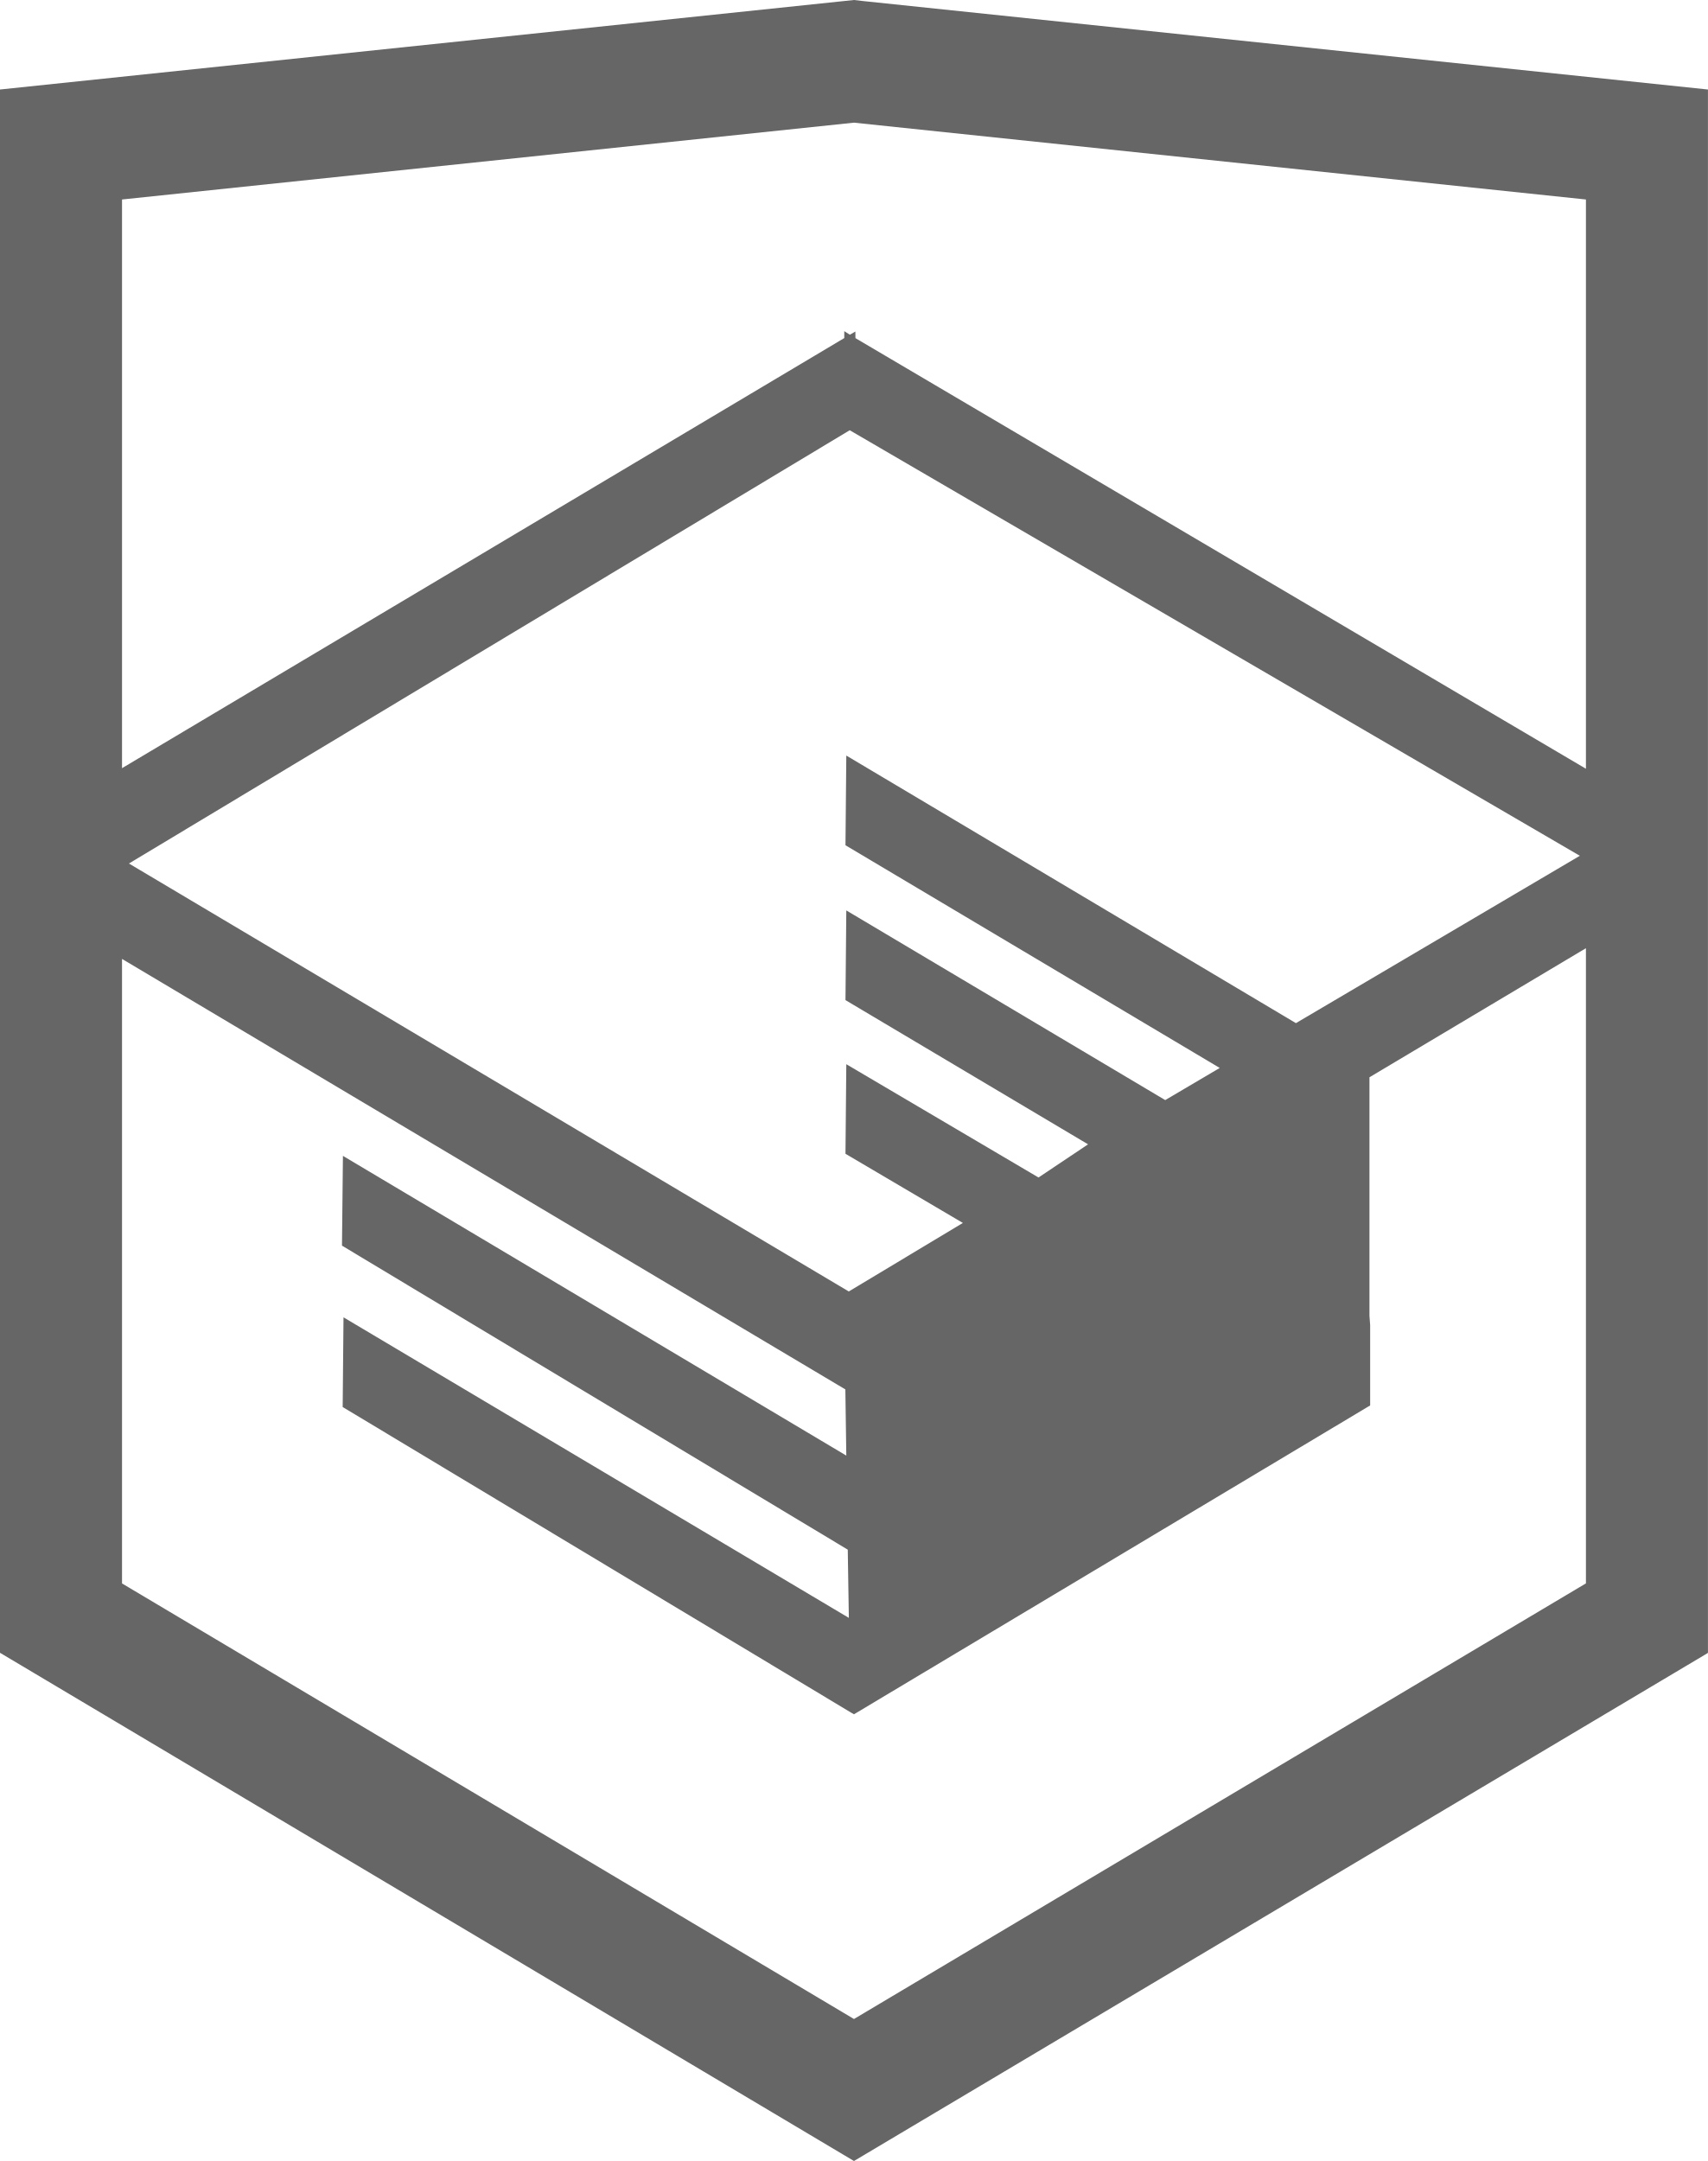
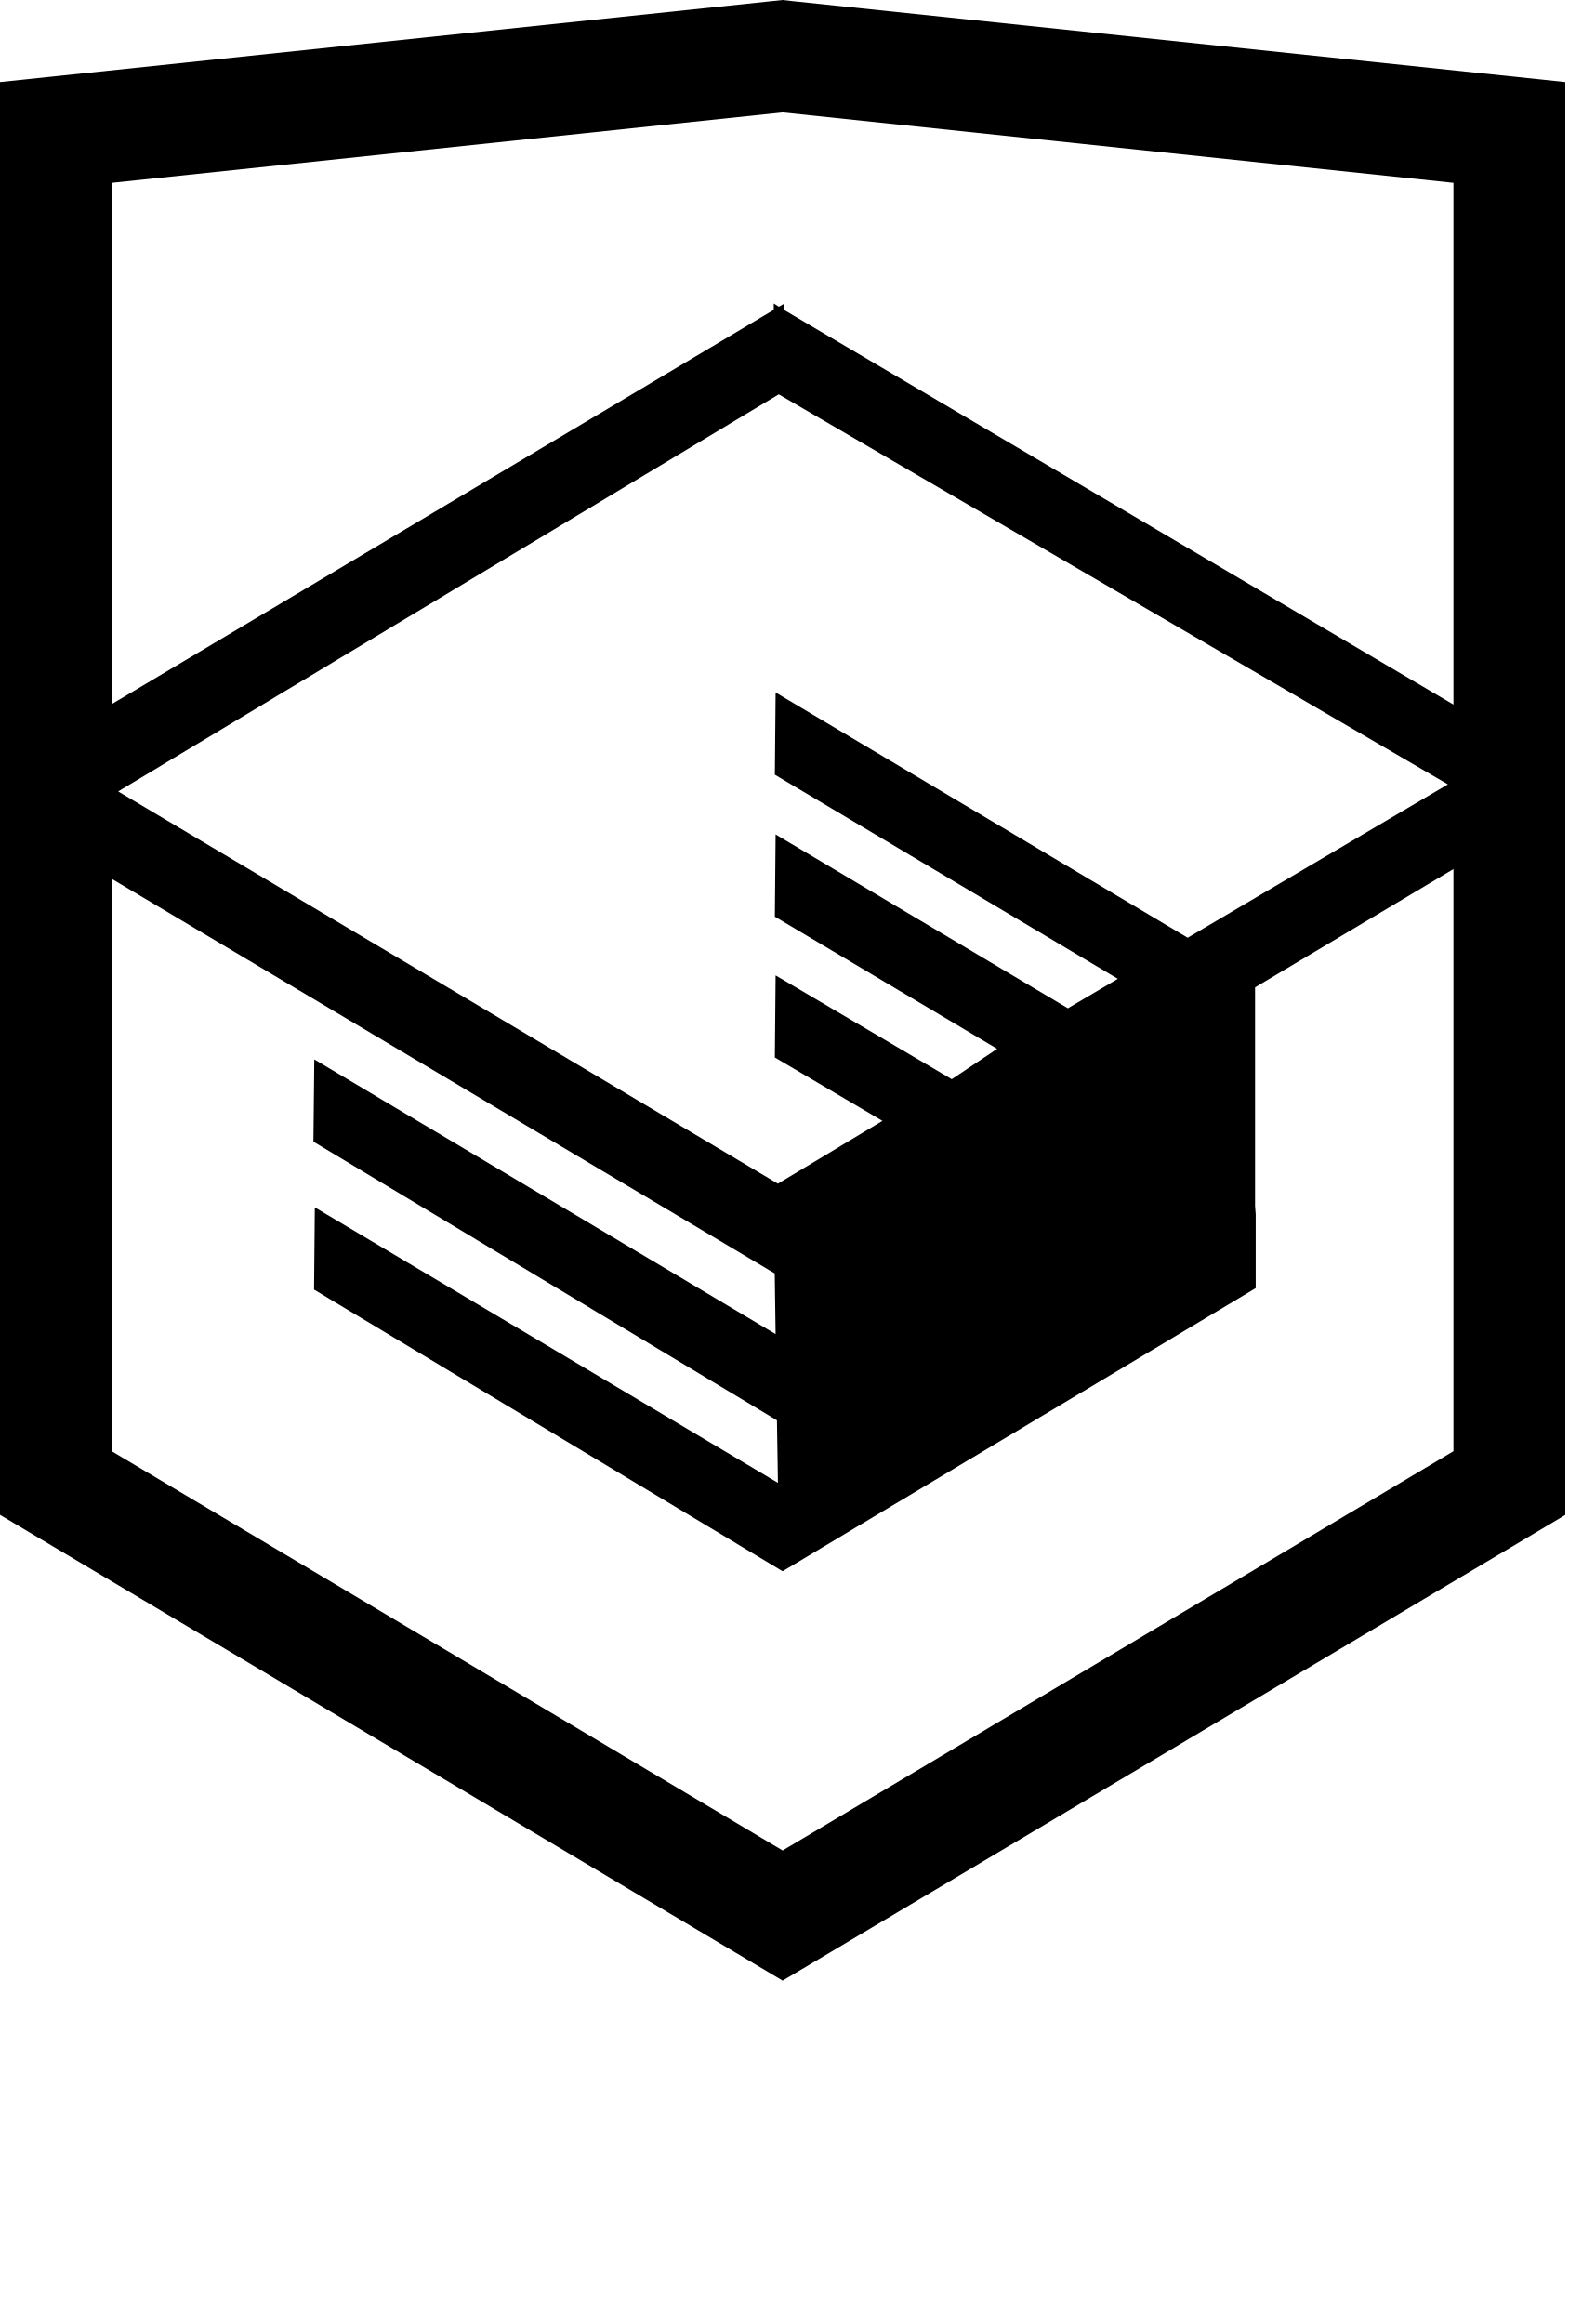
- <svg xmlns="http://www.w3.org/2000/svg" version="1.0" id="Layer_1" x="0px" y="0px" width="26.943px" height="34.09px" viewBox="0 0 26.943 34.09" enable-background="new 0 0 26.943 34.09" xml:space="preserve" fill="#666666">
+ <svg xmlns="http://www.w3.org/2000/svg" version="1.0" id="Layer_1" x="0px" y="0px" width="27px" height="40px" viewBox="0 0 27 40" enable-background="new 0 0 26.943 34.09" xml:space="preserve">
  <path d="M13.62,0.017L13.472,0L0,1.412v24.661l13.472,8.017l13.43-7.99l0.042-0.026V1.412L13.62,0.017z M25.019,12.127L13.495,5.334 l-0.001-0.104L13.407,5.28l-0.088-0.056v0.109L1.925,12.118V3.147l11.547-1.212l11.547,1.212V12.127z M13.405,6.787L24.923,13.5 l-4.479,2.64l-7.093-4.221l-0.013,1.415l5.904,3.513l-0.86,0.507l-5.031-2.992l-0.013,1.415l3.827,2.275l-0.782,0.523l-3.032-1.787 l-0.013,1.413l1.852,1.091l-1.8,1.081L2.034,13.622L13.405,6.787z M1.925,15.127l11.411,6.791l0.015,1.044l-7.941-4.728L5.395,19.65 l7.979,4.796l0.017,1.076l-7.972-4.741l-0.013,1.415l8.021,4.821l0.045,0.026l8.143-4.872v-1.268l-0.011-0.148v-3.761l3.415-2.036 v10.02L13.472,31.85L1.925,24.979V15.127z" />
</svg>
